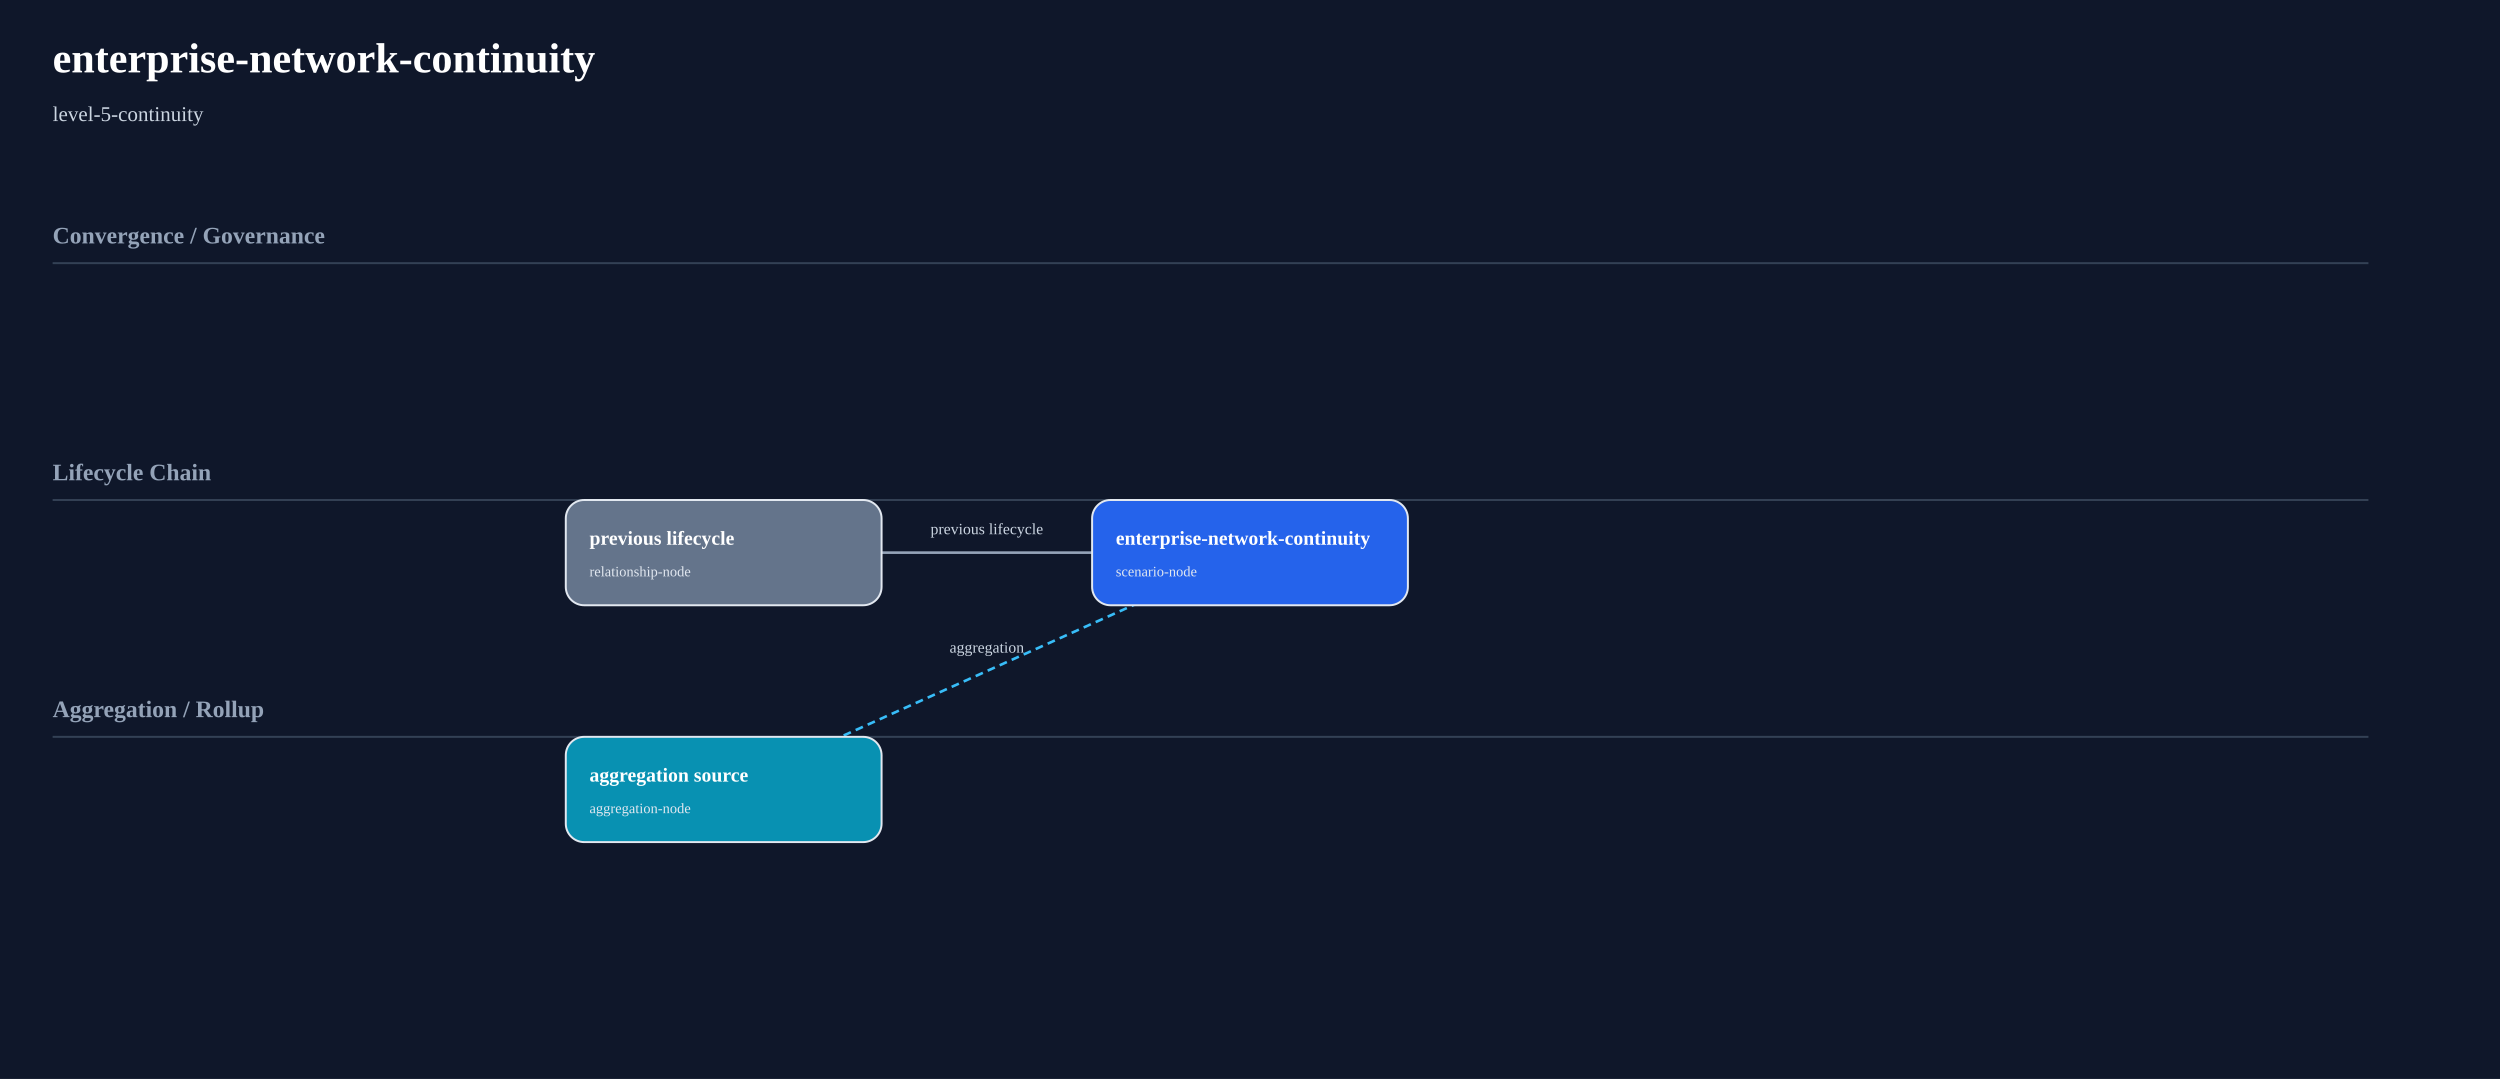
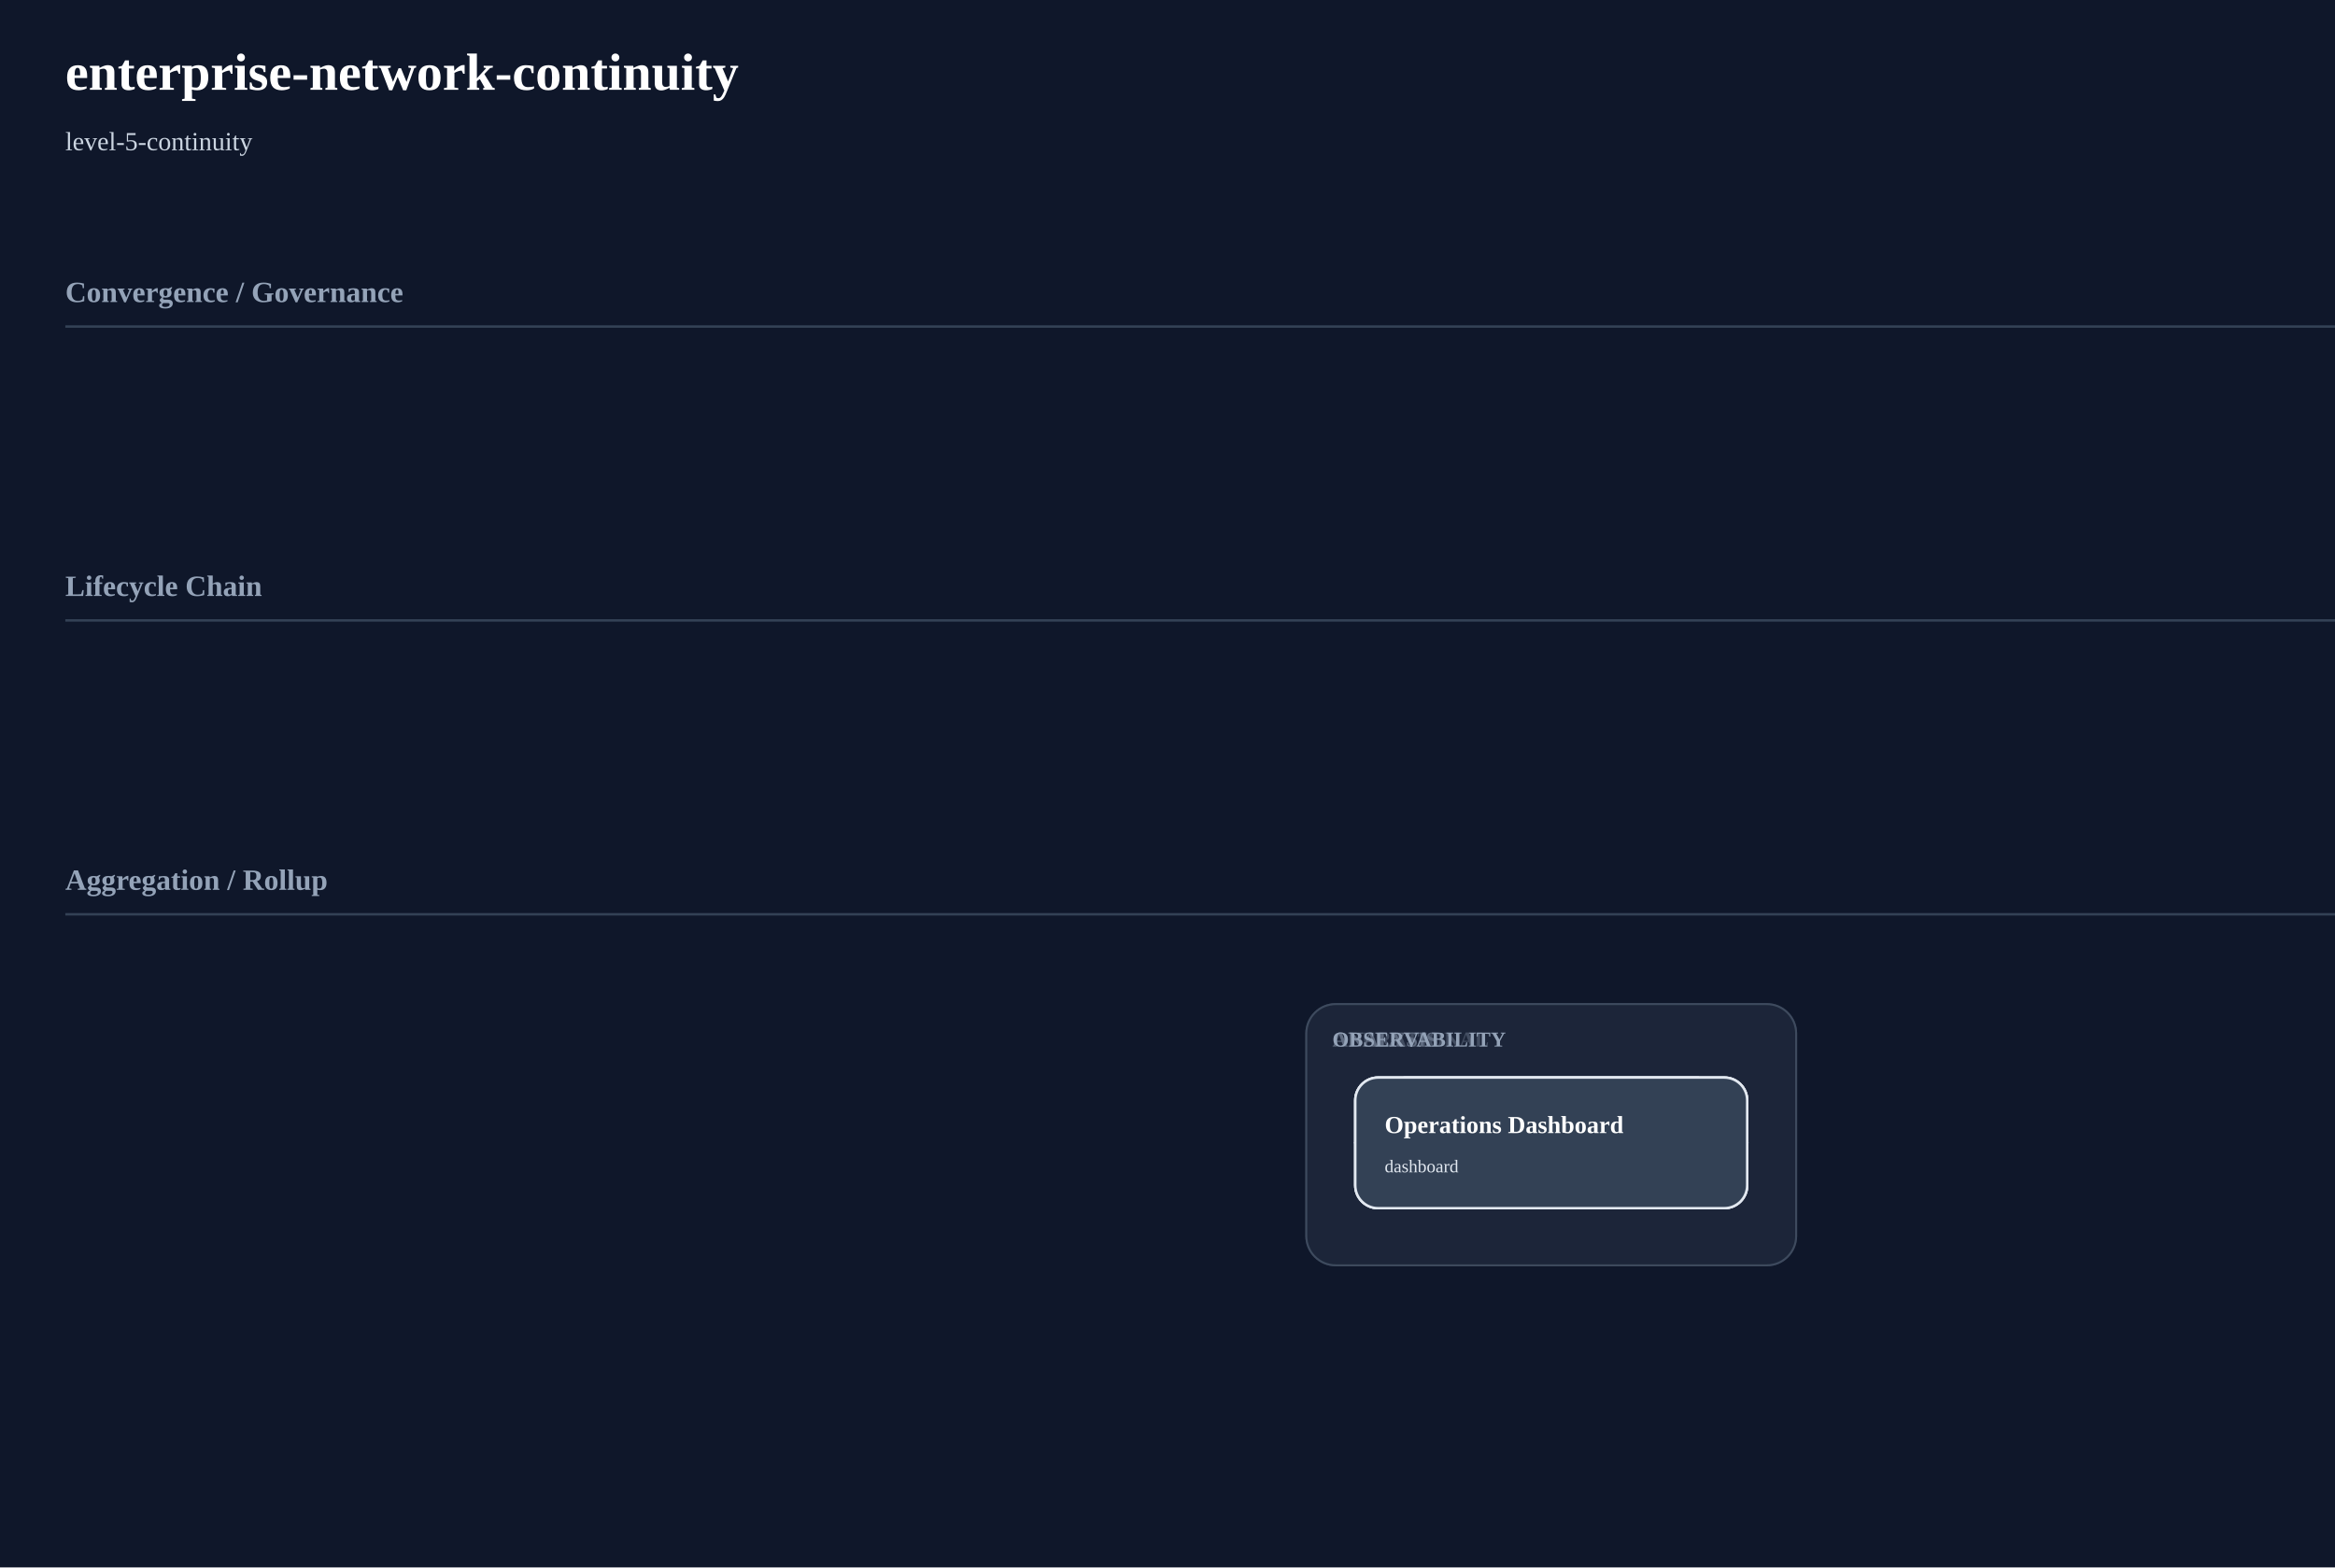
- <svg xmlns="http://www.w3.org/2000/svg" width="1900" height="820">
+ <svg xmlns="http://www.w3.org/2000/svg" width="1430" height="960">
  <rect width="100%" height="100%" fill="#0f172a" />
  <defs>
    <marker id="arrow" markerWidth="10" markerHeight="10" refX="9" refY="3" orient="auto" markerUnits="strokeWidth">
      <path d="M0,0 L0,6 L9,3 z" fill="#94a3b8" />
    </marker>
  </defs>
  <text x="40" y="55" fill="#ffffff" font-size="32" font-weight="bold">enterprise-network-continuity</text>
  <text x="40" y="92" fill="#cbd5e1" font-size="16">level-5-continuity</text>
  <text x="40" y="185" fill="#94a3b8" font-size="18" font-weight="bold">Convergence / Governance</text>
  <text x="40" y="365" fill="#94a3b8" font-size="18" font-weight="bold">Lifecycle Chain</text>
  <text x="40" y="545" fill="#94a3b8" font-size="18" font-weight="bold">Aggregation / Rollup</text>
  <line x1="40" y1="200" x2="1800" y2="200" stroke="#334155" stroke-width="1.5" />
  <line x1="40" y1="380" x2="1800" y2="380" stroke="#334155" stroke-width="1.5" />
  <line x1="40" y1="560" x2="1800" y2="560" stroke="#334155" stroke-width="1.5" />
-   <line x1="550" y1="420" x2="950" y2="420" stroke="#94a3b8" stroke-width="2" stroke-dasharray="" marker-end="url(#arrow)" />
-   <text x="750.0" y="406.0" fill="#cbd5e1" font-size="12" text-anchor="middle">previous lifecycle</text>
-   <line x1="550" y1="600" x2="950" y2="420" stroke="#38bdf8" stroke-width="2" stroke-dasharray="6,4" marker-end="url(#arrow)" />
-   <text x="750.0" y="496.0" fill="#cbd5e1" font-size="12" text-anchor="middle">aggregation</text>
-   <rect x="830" y="380" width="240" height="80" rx="14" fill="#2563eb" stroke="#e2e8f0" stroke-width="1.5" />
-   <text x="848" y="414" fill="#ffffff" font-size="15" font-weight="bold">enterprise-network-continuity</text>
-   <text x="848" y="438" fill="#e2e8f0" font-size="11">scenario-node</text>
-   <rect x="430" y="380" width="240" height="80" rx="14" fill="#64748b" stroke="#e2e8f0" stroke-width="1.5" />
-   <text x="448" y="414" fill="#ffffff" font-size="15" font-weight="bold">previous lifecycle</text>
-   <text x="448" y="438" fill="#e2e8f0" font-size="11">relationship-node</text>
-   <rect x="430" y="560" width="240" height="80" rx="14" fill="#0891b2" stroke="#e2e8f0" stroke-width="1.5" />
-   <text x="448" y="594" fill="#ffffff" font-size="15" font-weight="bold">aggregation source</text>
-   <text x="448" y="618" fill="#e2e8f0" font-size="11">aggregation-node</text>
+   <rect x="800" y="615" width="300" height="160" rx="18" fill="#1e293b" opacity="0.45" stroke="#475569" stroke-width="1.2" />
+   <text x="816" y="641" fill="#94a3b8" font-size="13" font-weight="bold">OPERATIONAL</text>
+   <rect x="800" y="615" width="300" height="160" rx="18" fill="#1e293b" opacity="0.45" stroke="#475569" stroke-width="1.2" />
+   <text x="816" y="641" fill="#94a3b8" font-size="13" font-weight="bold">ANALYSIS</text>
+   <rect x="800" y="615" width="300" height="160" rx="18" fill="#1e293b" opacity="0.45" stroke="#475569" stroke-width="1.2" />
+   <text x="816" y="641" fill="#94a3b8" font-size="13" font-weight="bold">OBSERVABILITY</text>
+   <line x1="950" y1="700" x2="950" y2="700" stroke="#94a3b8" stroke-width="2" stroke-dasharray="" marker-end="url(#arrow)" />
+   <text x="950.0" y="686.0" fill="#cbd5e1" font-size="12" text-anchor="middle">emit telemetry</text>
+   <line x1="950" y1="700" x2="950" y2="700" stroke="#94a3b8" stroke-width="2" stroke-dasharray="" marker-end="url(#arrow)" />
+   <text x="950.0" y="686.0" fill="#cbd5e1" font-size="12" text-anchor="middle">normalize signals</text>
+   <line x1="950" y1="700" x2="950" y2="700" stroke="#94a3b8" stroke-width="2" stroke-dasharray="" marker-end="url(#arrow)" />
+   <text x="950.0" y="686.0" fill="#cbd5e1" font-size="12" text-anchor="middle">publish findings</text>
+   <rect x="830" y="660" width="240" height="80" rx="14" fill="#334155" stroke="#e2e8f0" stroke-width="1.5" />
+   <text x="848" y="694" fill="#ffffff" font-size="15" font-weight="bold">Telemetry Source</text>
+   <text x="848" y="718" fill="#e2e8f0" font-size="11">source</text>
+   <rect x="830" y="660" width="240" height="80" rx="14" fill="#334155" stroke="#e2e8f0" stroke-width="1.5" />
+   <text x="848" y="694" fill="#ffffff" font-size="15" font-weight="bold">Observability Pipeline</text>
+   <text x="848" y="718" fill="#e2e8f0" font-size="11">pipeline</text>
+   <polygon points="860,660 1040,660 1070,700 1040,740 860,740 830,700" fill="#334155" stroke="#e2e8f0" stroke-width="1.5" />
+   <text x="848" y="694" fill="#ffffff" font-size="15" font-weight="bold">Analysis Engine</text>
+   <text x="848" y="718" fill="#e2e8f0" font-size="11">analysis</text>
+   <rect x="830" y="660" width="240" height="80" rx="14" fill="#334155" stroke="#e2e8f0" stroke-width="1.5" />
+   <text x="848" y="694" fill="#ffffff" font-size="15" font-weight="bold">Operations Dashboard</text>
+   <text x="848" y="718" fill="#e2e8f0" font-size="11">dashboard</text>
</svg>
